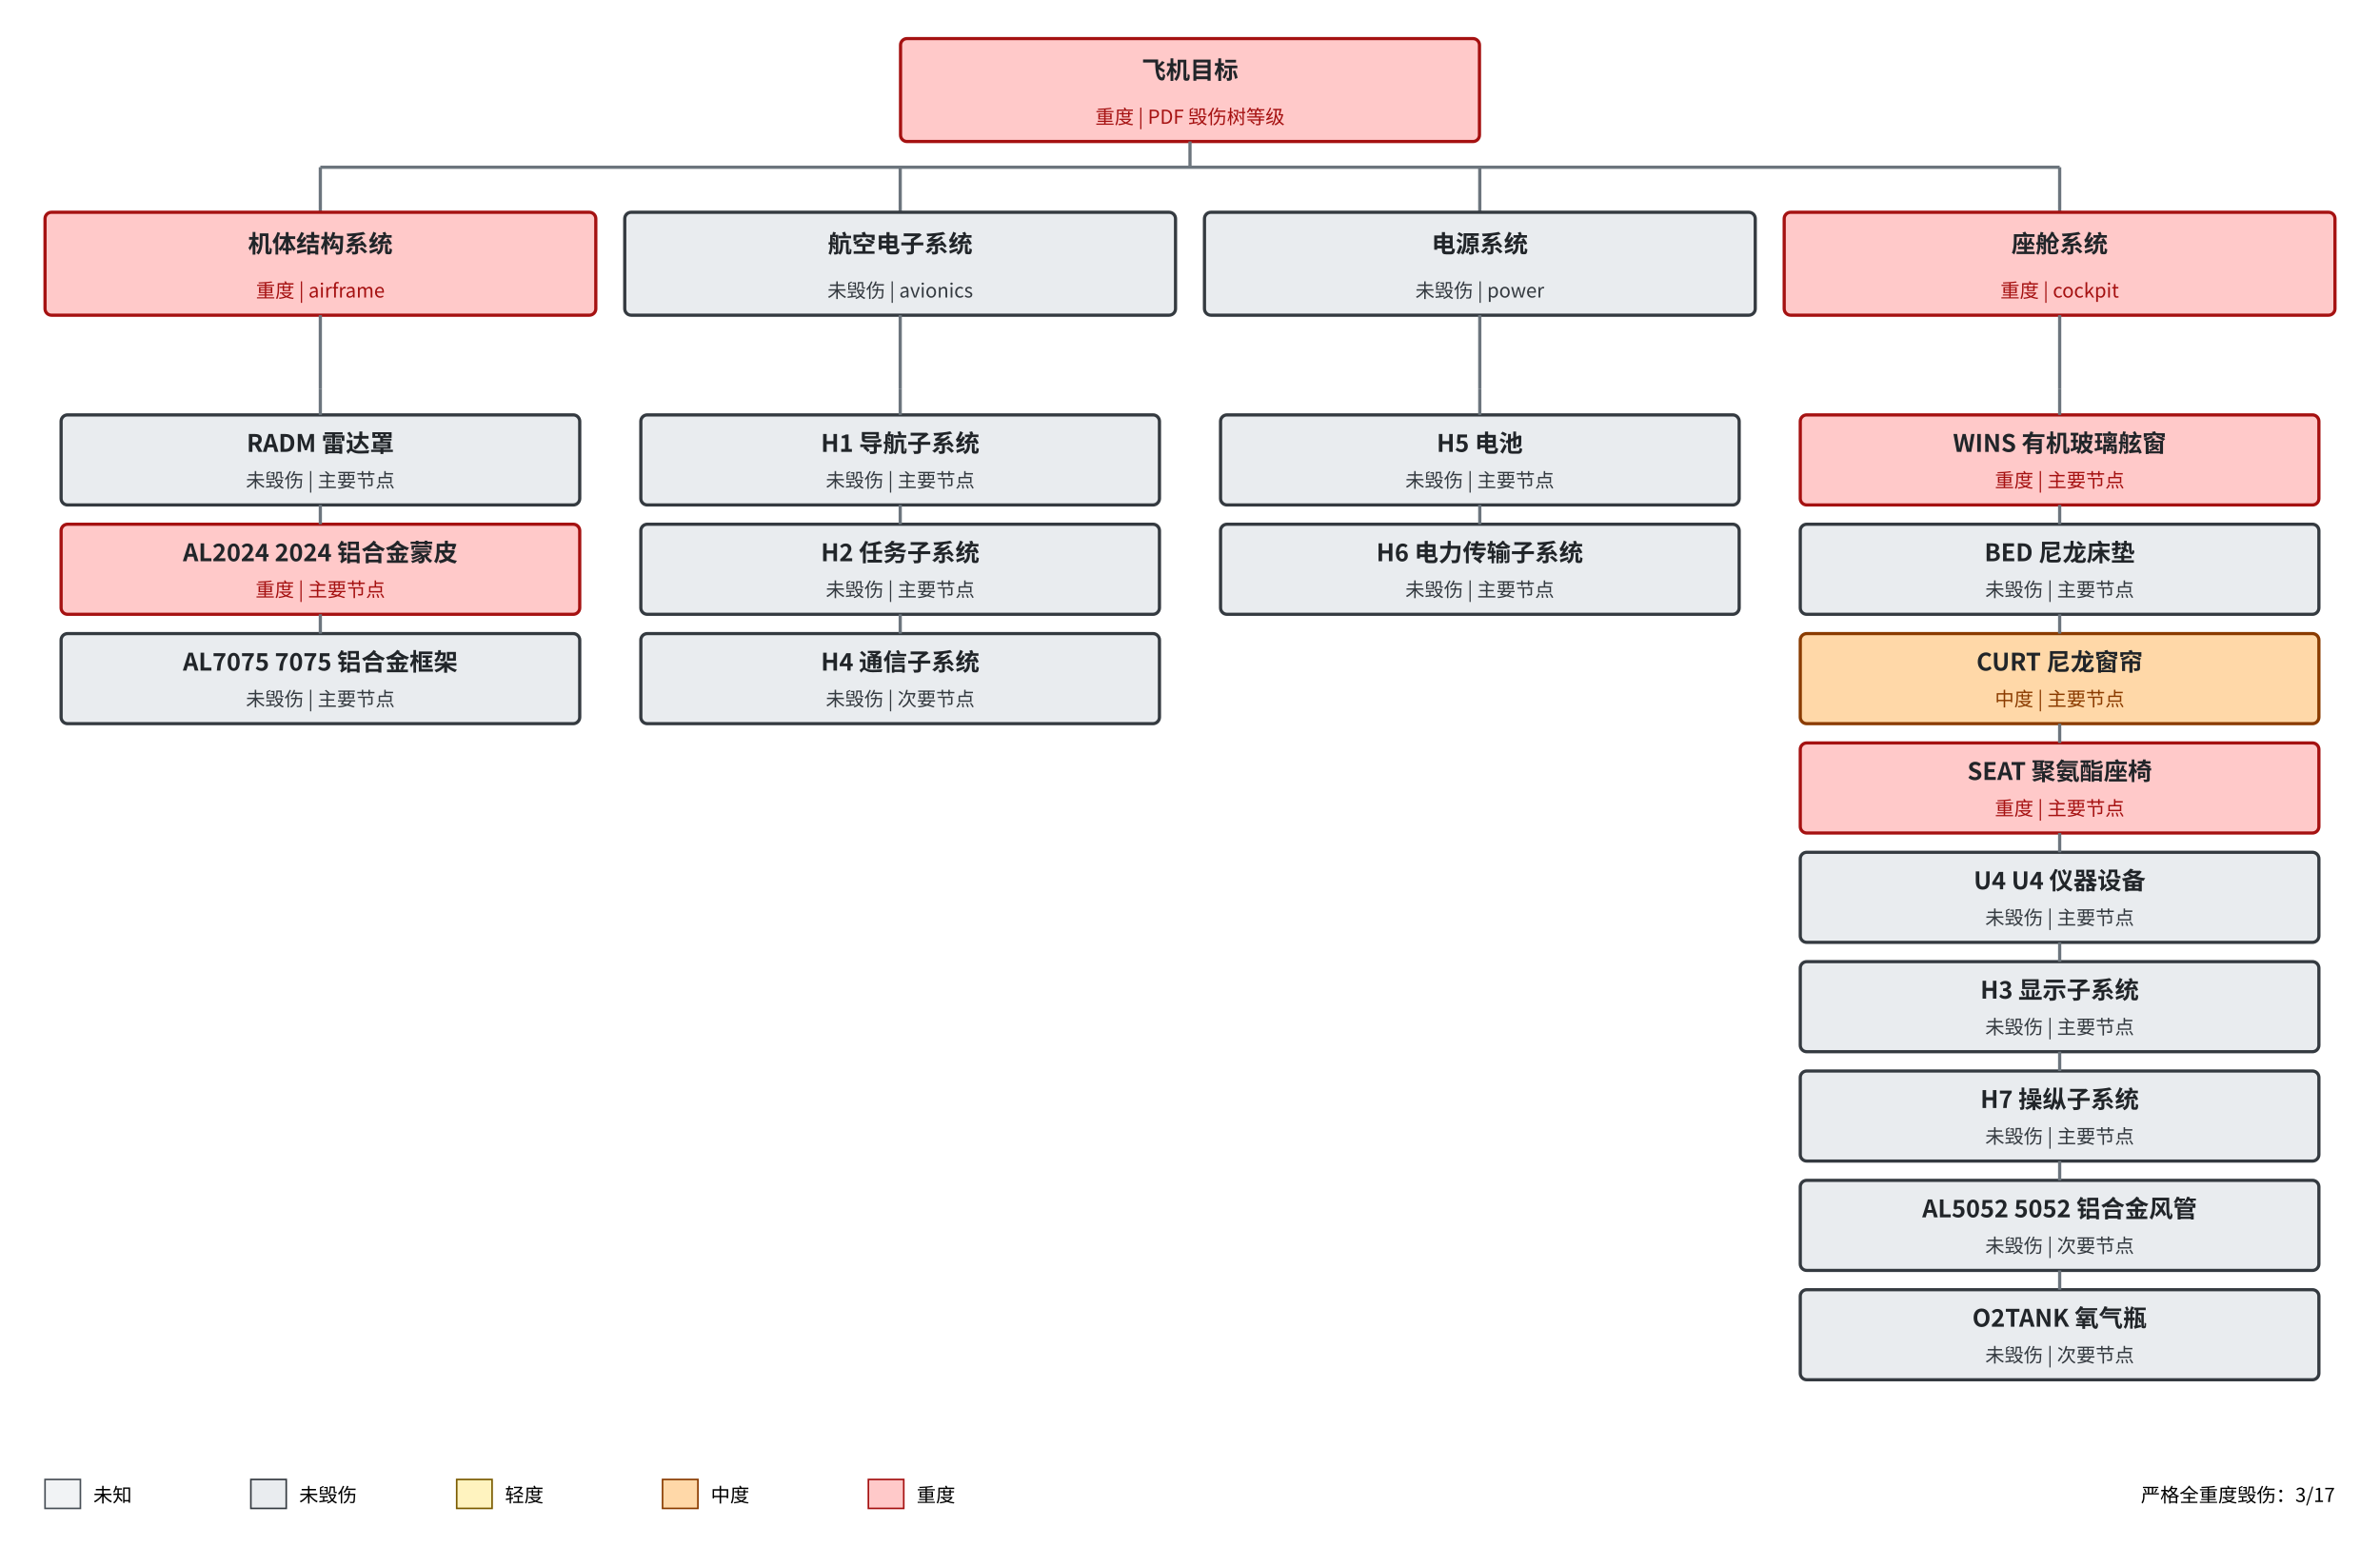
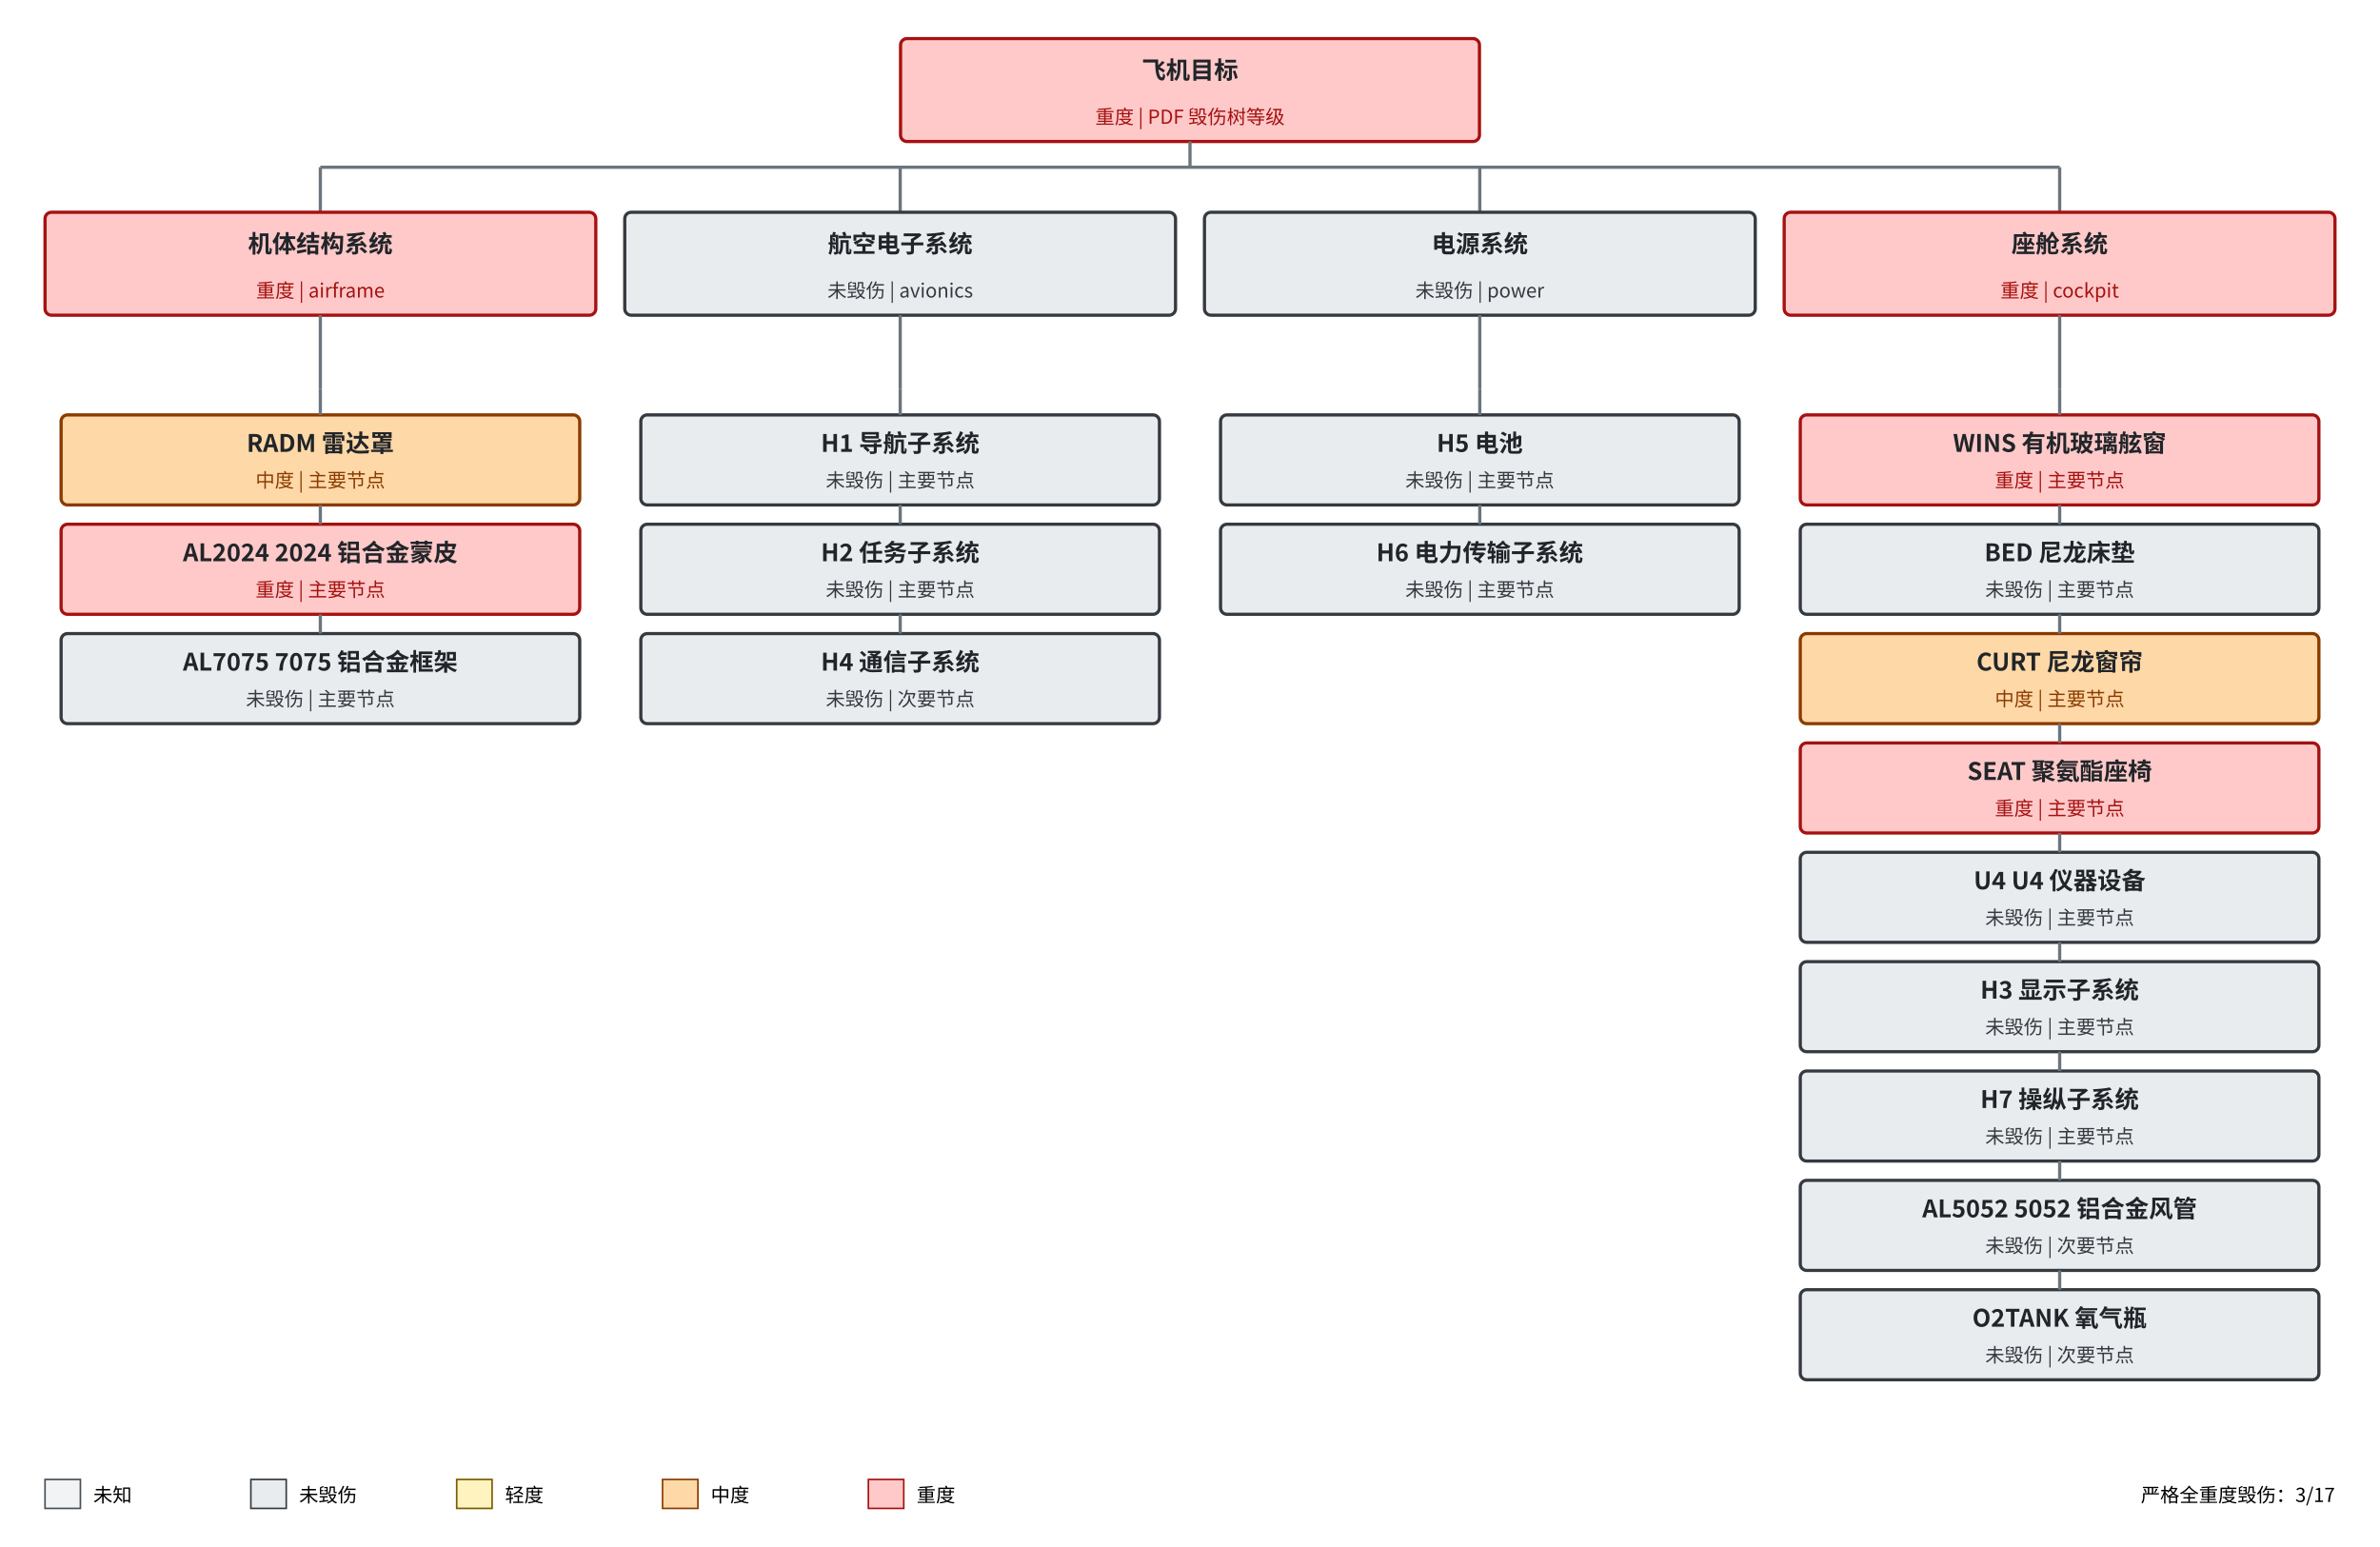
<svg xmlns="http://www.w3.org/2000/svg" width="1480" height="962" viewBox="0 0 1480 962">
  <style>text{font-family:"Microsoft YaHei","Noto Sans CJK SC",Arial,sans-serif;letter-spacing:0}.title{font-size:20px;font-weight:700}.label{font-size:15px;font-weight:600}.small{font-size:12px}.line{stroke:#6c757d;stroke-width:2;fill:none}</style>
  <rect width="100%" height="100%" fill="#ffffff" />
  <rect x="560.0" y="24.0" width="360.0" height="64.0" rx="4" fill="#ffc9c9" stroke="#a51111" stroke-width="2" />
  <text x="740.0" y="49.0" text-anchor="middle" class="label" fill="#212529">飞机目标</text>
  <text x="740.0" y="77.0" text-anchor="middle" class="small" fill="#a51111">重度 | PDF 毁伤树等级</text>
  <path class="line" d="M 740.0 88.0 V 104.0" />
  <path class="line" d="M 199.2 104.0 H 1280.8" />
  <path class="line" d="M 199.2 104.0 V 132.0" />
  <rect x="28.0" y="132.0" width="342.5" height="64.0" rx="4" fill="#ffc9c9" stroke="#a51111" stroke-width="2" />
  <text x="199.2" y="157.0" text-anchor="middle" class="label" fill="#212529">机体结构系统</text>
  <text x="199.2" y="185.0" text-anchor="middle" class="small" fill="#a51111">重度 | airframe</text>
  <path class="line" d="M 199.2 196.0 V 242.0" />
-   <rect x="38.0" y="258.0" width="322.5" height="56.0" rx="4" fill="#e9ecef" stroke="#343a40" stroke-width="2" />
+   <rect x="38.0" y="258.0" width="322.5" height="56.0" rx="4" fill="#ffd8a8" stroke="#8a3b00" stroke-width="2" />
  <text x="199.2" y="281.0" text-anchor="middle" class="label" fill="#212529">RADM  雷达罩</text>
-   <text x="199.2" y="303.0" text-anchor="middle" class="small" fill="#343a40">未毁伤 | 主要节点</text>
+   <text x="199.2" y="303.0" text-anchor="middle" class="small" fill="#8a3b00">中度 | 主要节点</text>
  <path class="line" d="M 199.2 242.0 V 258.0" />
  <rect x="38.0" y="326.0" width="322.5" height="56.0" rx="4" fill="#ffc9c9" stroke="#a51111" stroke-width="2" />
  <text x="199.2" y="349.0" text-anchor="middle" class="label" fill="#212529">AL2024  2024 铝合金蒙皮</text>
  <text x="199.2" y="371.0" text-anchor="middle" class="small" fill="#a51111">重度 | 主要节点</text>
  <path class="line" d="M 199.2 314.0 V 326.0" />
  <rect x="38.0" y="394.0" width="322.5" height="56.0" rx="4" fill="#e9ecef" stroke="#343a40" stroke-width="2" />
  <text x="199.2" y="417.0" text-anchor="middle" class="label" fill="#212529">AL7075  7075 铝合金框架</text>
  <text x="199.2" y="439.0" text-anchor="middle" class="small" fill="#343a40">未毁伤 | 主要节点</text>
  <path class="line" d="M 199.2 382.0 V 394.0" />
  <path class="line" d="M 559.8 104.0 V 132.0" />
  <rect x="388.5" y="132.0" width="342.5" height="64.0" rx="4" fill="#e9ecef" stroke="#343a40" stroke-width="2" />
  <text x="559.8" y="157.0" text-anchor="middle" class="label" fill="#212529">航空电子系统</text>
  <text x="559.8" y="185.0" text-anchor="middle" class="small" fill="#343a40">未毁伤 | avionics</text>
  <path class="line" d="M 559.8 196.0 V 242.0" />
  <rect x="398.5" y="258.0" width="322.5" height="56.0" rx="4" fill="#e9ecef" stroke="#343a40" stroke-width="2" />
  <text x="559.8" y="281.0" text-anchor="middle" class="label" fill="#212529">H1  导航子系统</text>
  <text x="559.8" y="303.0" text-anchor="middle" class="small" fill="#343a40">未毁伤 | 主要节点</text>
  <path class="line" d="M 559.8 242.0 V 258.0" />
  <rect x="398.5" y="326.0" width="322.5" height="56.0" rx="4" fill="#e9ecef" stroke="#343a40" stroke-width="2" />
  <text x="559.8" y="349.0" text-anchor="middle" class="label" fill="#212529">H2  任务子系统</text>
  <text x="559.8" y="371.0" text-anchor="middle" class="small" fill="#343a40">未毁伤 | 主要节点</text>
  <path class="line" d="M 559.8 314.0 V 326.0" />
  <rect x="398.5" y="394.0" width="322.5" height="56.0" rx="4" fill="#e9ecef" stroke="#343a40" stroke-width="2" />
  <text x="559.8" y="417.0" text-anchor="middle" class="label" fill="#212529">H4  通信子系统</text>
  <text x="559.8" y="439.0" text-anchor="middle" class="small" fill="#343a40">未毁伤 | 次要节点</text>
  <path class="line" d="M 559.8 382.0 V 394.0" />
  <path class="line" d="M 920.2 104.0 V 132.0" />
  <rect x="749.0" y="132.0" width="342.5" height="64.0" rx="4" fill="#e9ecef" stroke="#343a40" stroke-width="2" />
  <text x="920.2" y="157.0" text-anchor="middle" class="label" fill="#212529">电源系统</text>
  <text x="920.2" y="185.0" text-anchor="middle" class="small" fill="#343a40">未毁伤 | power</text>
  <path class="line" d="M 920.2 196.0 V 242.0" />
  <rect x="759.0" y="258.0" width="322.5" height="56.0" rx="4" fill="#e9ecef" stroke="#343a40" stroke-width="2" />
  <text x="920.2" y="281.0" text-anchor="middle" class="label" fill="#212529">H5  电池</text>
  <text x="920.2" y="303.0" text-anchor="middle" class="small" fill="#343a40">未毁伤 | 主要节点</text>
  <path class="line" d="M 920.2 242.0 V 258.0" />
  <rect x="759.0" y="326.0" width="322.5" height="56.0" rx="4" fill="#e9ecef" stroke="#343a40" stroke-width="2" />
  <text x="920.2" y="349.0" text-anchor="middle" class="label" fill="#212529">H6  电力传输子系统</text>
  <text x="920.2" y="371.0" text-anchor="middle" class="small" fill="#343a40">未毁伤 | 主要节点</text>
  <path class="line" d="M 920.2 314.0 V 326.0" />
  <path class="line" d="M 1280.8 104.0 V 132.0" />
  <rect x="1109.5" y="132.0" width="342.5" height="64.0" rx="4" fill="#ffc9c9" stroke="#a51111" stroke-width="2" />
  <text x="1280.8" y="157.0" text-anchor="middle" class="label" fill="#212529">座舱系统</text>
  <text x="1280.8" y="185.0" text-anchor="middle" class="small" fill="#a51111">重度 | cockpit</text>
  <path class="line" d="M 1280.8 196.0 V 242.0" />
  <rect x="1119.5" y="258.0" width="322.5" height="56.0" rx="4" fill="#ffc9c9" stroke="#a51111" stroke-width="2" />
  <text x="1280.8" y="281.0" text-anchor="middle" class="label" fill="#212529">WINS  有机玻璃舷窗</text>
  <text x="1280.8" y="303.0" text-anchor="middle" class="small" fill="#a51111">重度 | 主要节点</text>
  <path class="line" d="M 1280.8 242.0 V 258.0" />
  <rect x="1119.5" y="326.0" width="322.5" height="56.0" rx="4" fill="#e9ecef" stroke="#343a40" stroke-width="2" />
  <text x="1280.8" y="349.0" text-anchor="middle" class="label" fill="#212529">BED  尼龙床垫</text>
  <text x="1280.8" y="371.0" text-anchor="middle" class="small" fill="#343a40">未毁伤 | 主要节点</text>
  <path class="line" d="M 1280.8 314.0 V 326.0" />
  <rect x="1119.5" y="394.0" width="322.5" height="56.0" rx="4" fill="#ffd8a8" stroke="#8a3b00" stroke-width="2" />
  <text x="1280.8" y="417.0" text-anchor="middle" class="label" fill="#212529">CURT  尼龙窗帘</text>
  <text x="1280.8" y="439.0" text-anchor="middle" class="small" fill="#8a3b00">中度 | 主要节点</text>
  <path class="line" d="M 1280.8 382.0 V 394.0" />
  <rect x="1119.5" y="462.0" width="322.5" height="56.0" rx="4" fill="#ffc9c9" stroke="#a51111" stroke-width="2" />
  <text x="1280.8" y="485.0" text-anchor="middle" class="label" fill="#212529">SEAT  聚氨酯座椅</text>
  <text x="1280.8" y="507.0" text-anchor="middle" class="small" fill="#a51111">重度 | 主要节点</text>
  <path class="line" d="M 1280.8 450.0 V 462.0" />
  <rect x="1119.5" y="530.0" width="322.5" height="56.0" rx="4" fill="#e9ecef" stroke="#343a40" stroke-width="2" />
  <text x="1280.8" y="553.0" text-anchor="middle" class="label" fill="#212529">U4  U4 仪器设备</text>
  <text x="1280.8" y="575.0" text-anchor="middle" class="small" fill="#343a40">未毁伤 | 主要节点</text>
  <path class="line" d="M 1280.8 518.0 V 530.0" />
  <rect x="1119.5" y="598.0" width="322.5" height="56.0" rx="4" fill="#e9ecef" stroke="#343a40" stroke-width="2" />
  <text x="1280.8" y="621.0" text-anchor="middle" class="label" fill="#212529">H3  显示子系统</text>
  <text x="1280.8" y="643.0" text-anchor="middle" class="small" fill="#343a40">未毁伤 | 主要节点</text>
  <path class="line" d="M 1280.8 586.0 V 598.0" />
  <rect x="1119.5" y="666.0" width="322.5" height="56.0" rx="4" fill="#e9ecef" stroke="#343a40" stroke-width="2" />
  <text x="1280.8" y="689.0" text-anchor="middle" class="label" fill="#212529">H7  操纵子系统</text>
  <text x="1280.8" y="711.0" text-anchor="middle" class="small" fill="#343a40">未毁伤 | 主要节点</text>
  <path class="line" d="M 1280.8 654.0 V 666.0" />
  <rect x="1119.5" y="734.0" width="322.5" height="56.0" rx="4" fill="#e9ecef" stroke="#343a40" stroke-width="2" />
  <text x="1280.8" y="757.0" text-anchor="middle" class="label" fill="#212529">AL5052  5052 铝合金风管</text>
  <text x="1280.8" y="779.0" text-anchor="middle" class="small" fill="#343a40">未毁伤 | 次要节点</text>
  <path class="line" d="M 1280.8 722.0 V 734.0" />
  <rect x="1119.5" y="802.0" width="322.5" height="56.0" rx="4" fill="#e9ecef" stroke="#343a40" stroke-width="2" />
  <text x="1280.8" y="825.0" text-anchor="middle" class="label" fill="#212529">O2TANK  氧气瓶</text>
  <text x="1280.8" y="847.0" text-anchor="middle" class="small" fill="#343a40">未毁伤 | 次要节点</text>
  <path class="line" d="M 1280.8 790.0 V 802.0" />
  <rect x="28" y="920" width="22" height="18" fill="#f1f3f5" stroke="#495057" />
  <text x="58" y="934" class="small">未知</text>
  <rect x="156" y="920" width="22" height="18" fill="#e9ecef" stroke="#343a40" />
  <text x="186" y="934" class="small">未毁伤</text>
  <rect x="284" y="920" width="22" height="18" fill="#fff3bf" stroke="#7a5b00" />
  <text x="314" y="934" class="small">轻度</text>
  <rect x="412" y="920" width="22" height="18" fill="#ffd8a8" stroke="#8a3b00" />
  <text x="442" y="934" class="small">中度</text>
  <rect x="540" y="920" width="22" height="18" fill="#ffc9c9" stroke="#a51111" />
  <text x="570" y="934" class="small">重度</text>
  <text x="1452" y="934" text-anchor="end" class="small">严格全重度毁伤：3/17</text>
</svg>
